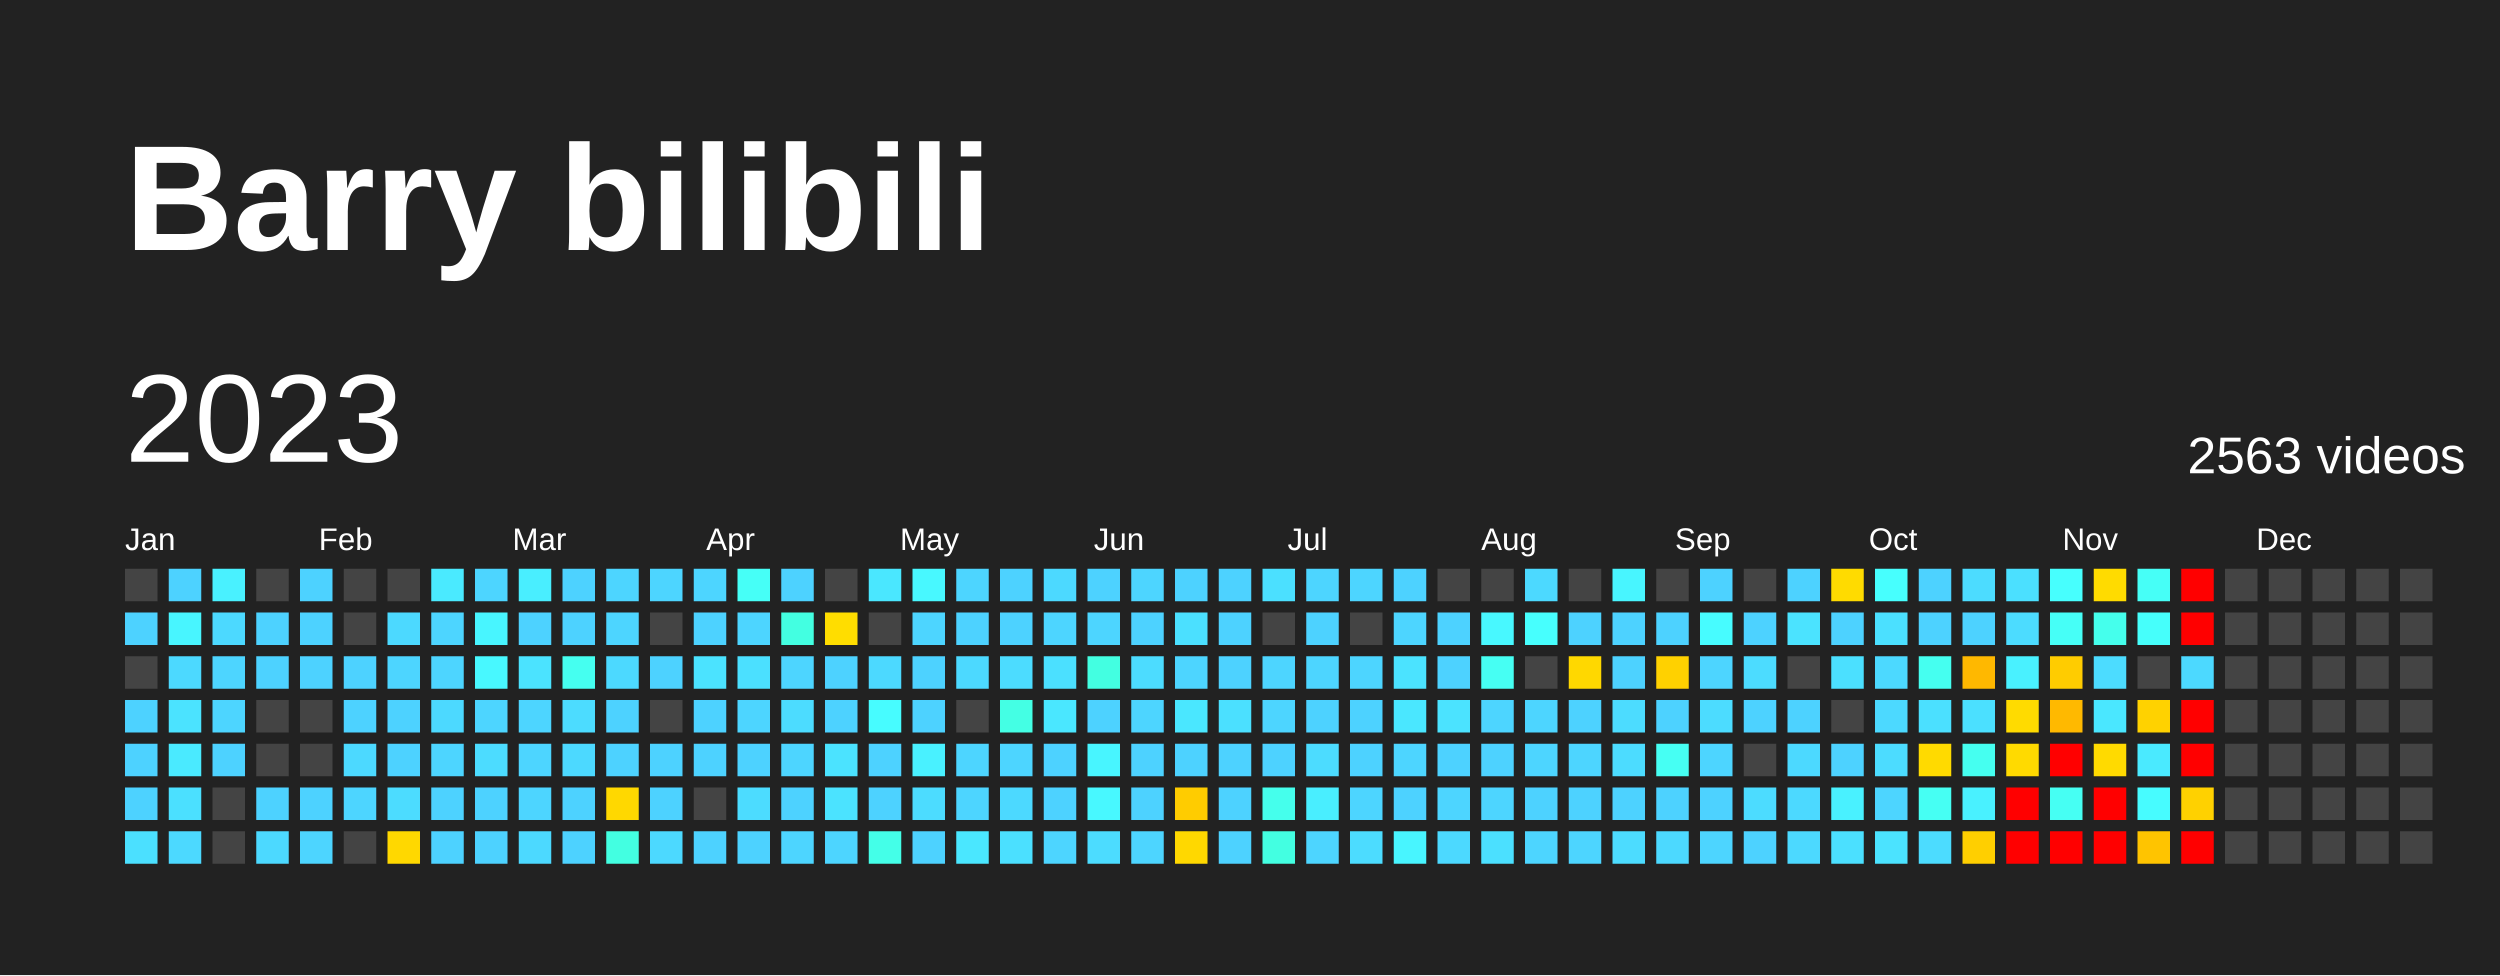
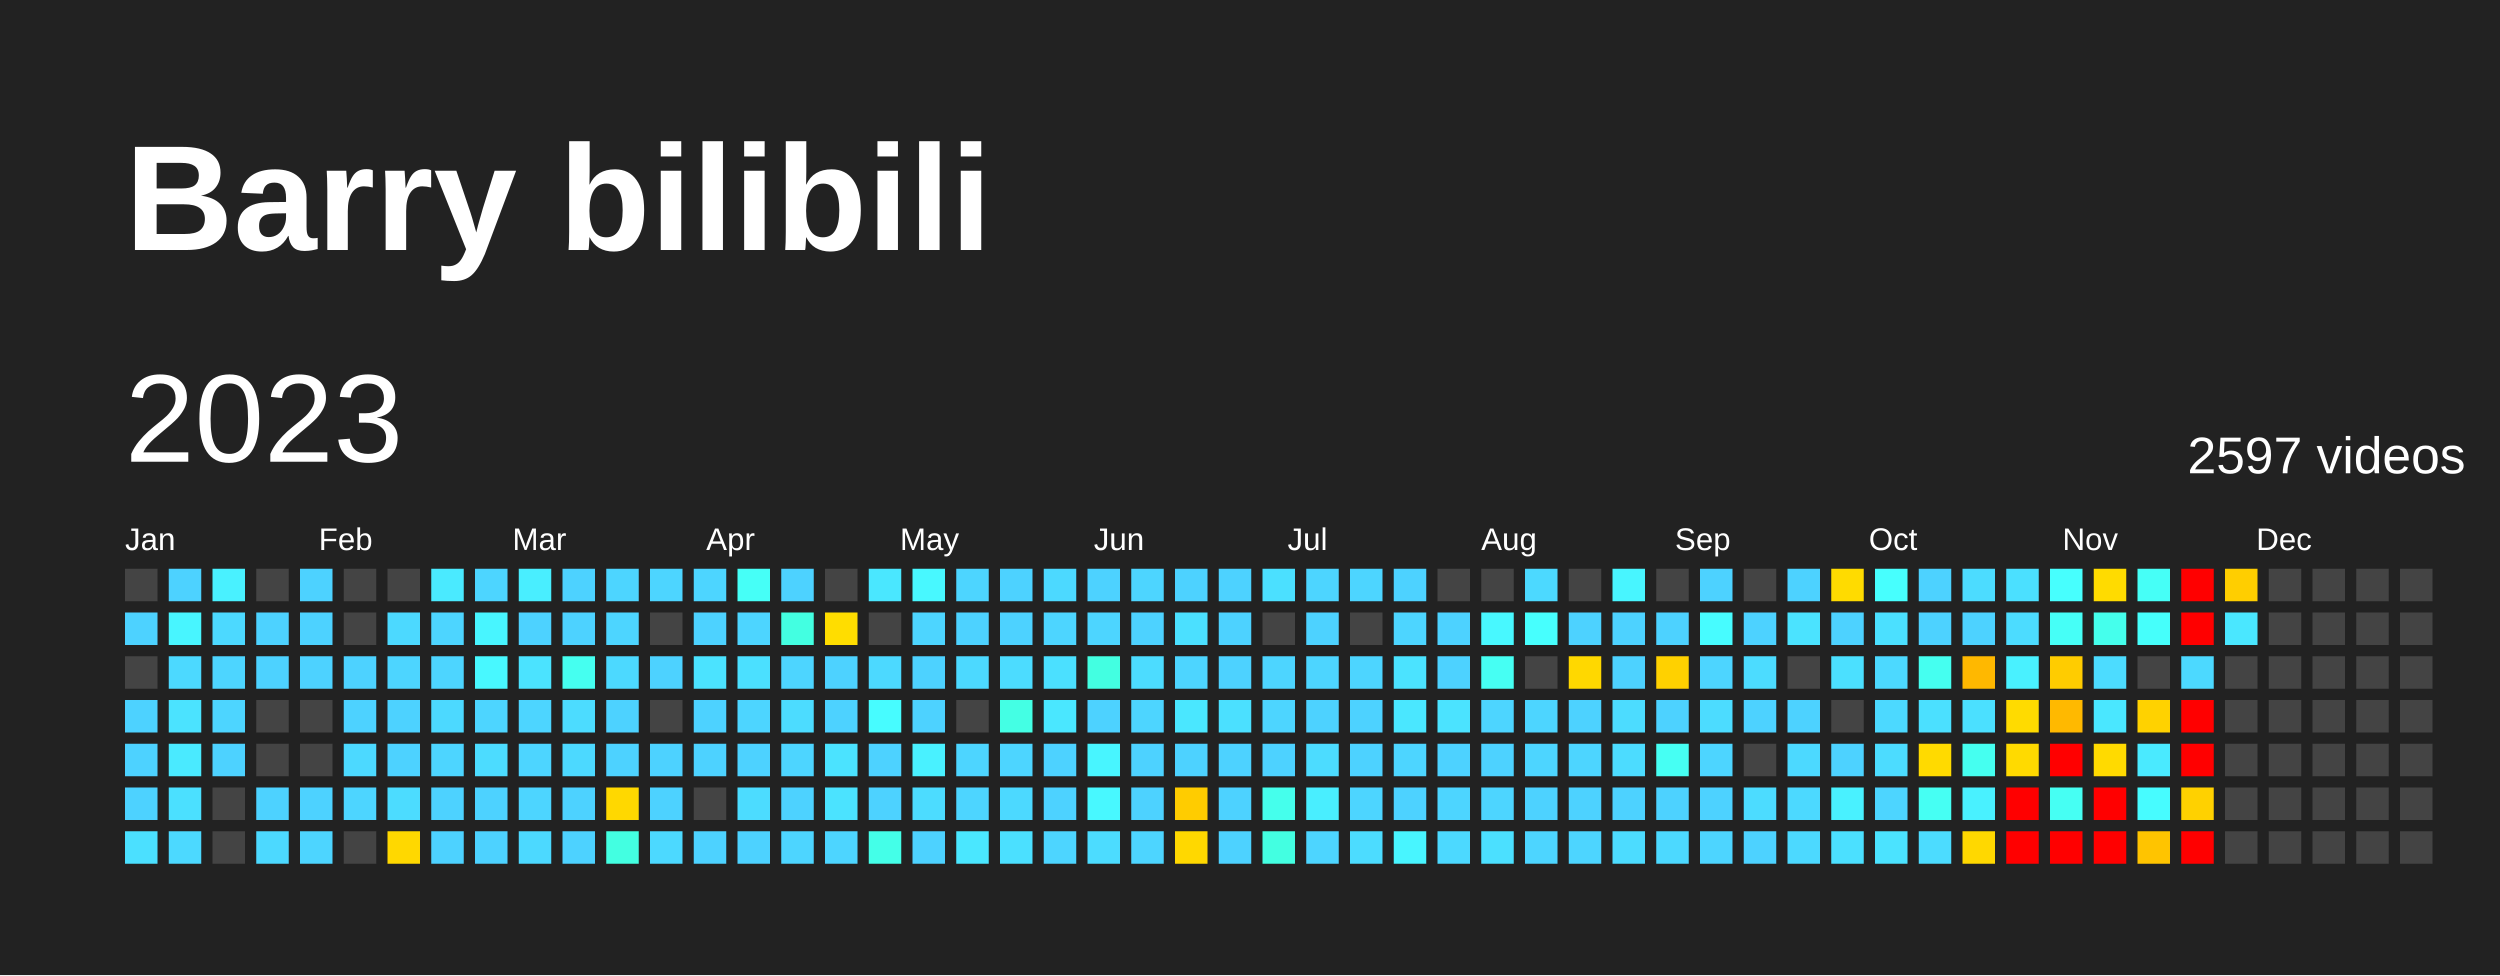
<svg xmlns="http://www.w3.org/2000/svg" baseProfile="full" height="78mm" version="1.1" viewBox="0,0,200,78" width="200mm">
  <defs />
  <rect fill="#222222" height="78" width="200" x="0" y="0" />
  <text fill="#FFFFFF" style="font-size:12px; font-family:Arial; font-weight:bold;" x="10" y="20">Barry bilibili</text>
  <text dominant-baseline="hanging" fill="#FFFFFF" style="font-size:10.0px; font-family:Arial;" x="10" y="30">2023</text>
-   <text dominant-baseline="hanging" fill="#FFFFFF" style="font-size:4.125px; font-family:Arial;" x="175" y="35">2563 videos</text>
+   <text dominant-baseline="hanging" fill="#FFFFFF" style="font-size:4.125px; font-family:Arial;" x="175" y="35">2597 videos</text>
  <text fill="#FFFFFF" style="font-size:2.5px; font-family:Arial" x="10.0" y="44">Jan</text>
  <text fill="#FFFFFF" style="font-size:2.5px; font-family:Arial" x="25.5" y="44">Feb</text>
  <text fill="#FFFFFF" style="font-size:2.5px; font-family:Arial" x="41.0" y="44">Mar</text>
  <text fill="#FFFFFF" style="font-size:2.5px; font-family:Arial" x="56.5" y="44">Apr</text>
  <text fill="#FFFFFF" style="font-size:2.5px; font-family:Arial" x="72.0" y="44">May</text>
  <text fill="#FFFFFF" style="font-size:2.5px; font-family:Arial" x="87.5" y="44">Jun</text>
  <text fill="#FFFFFF" style="font-size:2.5px; font-family:Arial" x="103.0" y="44">Jul</text>
  <text fill="#FFFFFF" style="font-size:2.5px; font-family:Arial" x="118.5" y="44">Aug</text>
  <text fill="#FFFFFF" style="font-size:2.5px; font-family:Arial" x="134.0" y="44">Sep</text>
  <text fill="#FFFFFF" style="font-size:2.5px; font-family:Arial" x="149.5" y="44">Oct</text>
  <text fill="#FFFFFF" style="font-size:2.5px; font-family:Arial" x="165.0" y="44">Nov</text>
  <text fill="#FFFFFF" style="font-size:2.5px; font-family:Arial" x="180.5" y="44">Dec</text>
  <rect fill="#444444" height="2.6" width="2.6" x="10.0" y="45.5" />
  <rect fill="#4dd2ff" height="2.6" width="2.6" x="10.0" y="49.0" />
  <rect fill="#444444" height="2.6" width="2.6" x="10.0" y="52.5" />
  <rect fill="#4dd2ff" height="2.6" width="2.6" x="10.0" y="56.0" />
  <rect fill="#4dd2ff" height="2.6" width="2.6" x="10.0" y="59.5" />
  <rect fill="#4dd2ff" height="2.6" width="2.6" x="10.0" y="63.0" />
  <rect fill="#4be0ff" height="2.6" width="2.6" x="10.0" y="66.5" />
  <rect fill="#4dd2ff" height="2.6" width="2.6" x="13.5" y="45.5" />
  <rect fill="#48f5ff" height="2.6" width="2.6" x="13.5" y="49.0" />
  <rect fill="#4cd9ff" height="2.6" width="2.6" x="13.5" y="52.5" />
  <rect fill="#4be3ff" height="2.6" width="2.6" x="13.5" y="56.0" />
  <rect fill="#4aeaff" height="2.6" width="2.6" x="13.5" y="59.5" />
  <rect fill="#4be0ff" height="2.6" width="2.6" x="13.5" y="63.0" />
  <rect fill="#4cd9ff" height="2.6" width="2.6" x="13.5" y="66.5" />
  <rect fill="#49f1ff" height="2.6" width="2.6" x="17.0" y="45.5" />
  <rect fill="#4cd9ff" height="2.6" width="2.6" x="17.0" y="49.0" />
  <rect fill="#4dd5ff" height="2.6" width="2.6" x="17.0" y="52.5" />
  <rect fill="#4dd5ff" height="2.6" width="2.6" x="17.0" y="56.0" />
  <rect fill="#4dd2ff" height="2.6" width="2.6" x="17.0" y="59.5" />
  <rect fill="#444444" height="2.6" width="2.6" x="17.0" y="63.0" />
  <rect fill="#444444" height="2.6" width="2.6" x="17.0" y="66.5" />
  <rect fill="#444444" height="2.6" width="2.6" x="20.5" y="45.5" />
  <rect fill="#4dd2ff" height="2.6" width="2.6" x="20.5" y="49.0" />
  <rect fill="#4dd2ff" height="2.6" width="2.6" x="20.5" y="52.5" />
  <rect fill="#444444" height="2.6" width="2.6" x="20.5" y="56.0" />
  <rect fill="#444444" height="2.6" width="2.6" x="20.5" y="59.5" />
  <rect fill="#4dd2ff" height="2.6" width="2.6" x="20.5" y="63.0" />
  <rect fill="#4cd9ff" height="2.6" width="2.6" x="20.5" y="66.5" />
  <rect fill="#4dd2ff" height="2.6" width="2.6" x="24.0" y="45.5" />
  <rect fill="#4dd2ff" height="2.6" width="2.6" x="24.0" y="49.0" />
  <rect fill="#4dd2ff" height="2.6" width="2.6" x="24.0" y="52.5" />
  <rect fill="#444444" height="2.6" width="2.6" x="24.0" y="56.0" />
  <rect fill="#444444" height="2.6" width="2.6" x="24.0" y="59.5" />
  <rect fill="#4dd2ff" height="2.6" width="2.6" x="24.0" y="63.0" />
  <rect fill="#4dd5ff" height="2.6" width="2.6" x="24.0" y="66.5" />
  <rect fill="#444444" height="2.6" width="2.6" x="27.5" y="45.5" />
  <rect fill="#444444" height="2.6" width="2.6" x="27.5" y="49.0" />
  <rect fill="#4dd2ff" height="2.6" width="2.6" x="27.5" y="52.5" />
  <rect fill="#4dd2ff" height="2.6" width="2.6" x="27.5" y="56.0" />
  <rect fill="#4cd9ff" height="2.6" width="2.6" x="27.5" y="59.5" />
  <rect fill="#4dd5ff" height="2.6" width="2.6" x="27.5" y="63.0" />
  <rect fill="#444444" height="2.6" width="2.6" x="27.5" y="66.5" />
  <rect fill="#444444" height="2.6" width="2.6" x="31.0" y="45.5" />
  <rect fill="#4cd9ff" height="2.6" width="2.6" x="31.0" y="49.0" />
  <rect fill="#4dd5ff" height="2.6" width="2.6" x="31.0" y="52.5" />
  <rect fill="#4dd2ff" height="2.6" width="2.6" x="31.0" y="56.0" />
  <rect fill="#4dd2ff" height="2.6" width="2.6" x="31.0" y="59.5" />
  <rect fill="#4cdcff" height="2.6" width="2.6" x="31.0" y="63.0" />
  <rect fill="#ffd800" height="2.6" width="2.6" x="31.0" y="66.5" />
  <rect fill="#4aeaff" height="2.6" width="2.6" x="34.5" y="45.5" />
  <rect fill="#4dd5ff" height="2.6" width="2.6" x="34.5" y="49.0" />
  <rect fill="#4dd5ff" height="2.6" width="2.6" x="34.5" y="52.5" />
  <rect fill="#4cd9ff" height="2.6" width="2.6" x="34.5" y="56.0" />
  <rect fill="#4dd5ff" height="2.6" width="2.6" x="34.5" y="59.5" />
  <rect fill="#4dd2ff" height="2.6" width="2.6" x="34.5" y="63.0" />
  <rect fill="#4dd2ff" height="2.6" width="2.6" x="34.5" y="66.5" />
  <rect fill="#4dd5ff" height="2.6" width="2.6" x="38.0" y="45.5" />
  <rect fill="#48f5ff" height="2.6" width="2.6" x="38.0" y="49.0" />
  <rect fill="#48f8ff" height="2.6" width="2.6" x="38.0" y="52.5" />
  <rect fill="#4dd5ff" height="2.6" width="2.6" x="38.0" y="56.0" />
  <rect fill="#4cdcff" height="2.6" width="2.6" x="38.0" y="59.5" />
  <rect fill="#4dd2ff" height="2.6" width="2.6" x="38.0" y="63.0" />
  <rect fill="#4dd2ff" height="2.6" width="2.6" x="38.0" y="66.5" />
  <rect fill="#49eeff" height="2.6" width="2.6" x="41.5" y="45.5" />
  <rect fill="#4dd2ff" height="2.6" width="2.6" x="41.5" y="49.0" />
  <rect fill="#4be3ff" height="2.6" width="2.6" x="41.5" y="52.5" />
  <rect fill="#4dd5ff" height="2.6" width="2.6" x="41.5" y="56.0" />
  <rect fill="#4dd5ff" height="2.6" width="2.6" x="41.5" y="59.5" />
  <rect fill="#4dd5ff" height="2.6" width="2.6" x="41.5" y="63.0" />
  <rect fill="#4cd9ff" height="2.6" width="2.6" x="41.5" y="66.5" />
  <rect fill="#4dd2ff" height="2.6" width="2.6" x="45.0" y="45.5" />
  <rect fill="#4dd2ff" height="2.6" width="2.6" x="45.0" y="49.0" />
  <rect fill="#45fff0" height="2.6" width="2.6" x="45.0" y="52.5" />
  <rect fill="#4cdcff" height="2.6" width="2.6" x="45.0" y="56.0" />
  <rect fill="#4cd9ff" height="2.6" width="2.6" x="45.0" y="59.5" />
  <rect fill="#4dd2ff" height="2.6" width="2.6" x="45.0" y="63.0" />
  <rect fill="#4dd2ff" height="2.6" width="2.6" x="45.0" y="66.5" />
  <rect fill="#4dd5ff" height="2.6" width="2.6" x="48.5" y="45.5" />
  <rect fill="#4dd5ff" height="2.6" width="2.6" x="48.5" y="49.0" />
  <rect fill="#4cd9ff" height="2.6" width="2.6" x="48.5" y="52.5" />
  <rect fill="#4dd2ff" height="2.6" width="2.6" x="48.5" y="56.0" />
  <rect fill="#4dd2ff" height="2.6" width="2.6" x="48.5" y="59.5" />
  <rect fill="#ffd800" height="2.6" width="2.6" x="48.5" y="63.0" />
  <rect fill="#43ffe1" height="2.6" width="2.6" x="48.5" y="66.5" />
  <rect fill="#4dd5ff" height="2.6" width="2.6" x="52.0" y="45.5" />
  <rect fill="#444444" height="2.6" width="2.6" x="52.0" y="49.0" />
  <rect fill="#4dd2ff" height="2.6" width="2.6" x="52.0" y="52.5" />
  <rect fill="#444444" height="2.6" width="2.6" x="52.0" y="56.0" />
  <rect fill="#4dd2ff" height="2.6" width="2.6" x="52.0" y="59.5" />
  <rect fill="#4dd2ff" height="2.6" width="2.6" x="52.0" y="63.0" />
  <rect fill="#4cd9ff" height="2.6" width="2.6" x="52.0" y="66.5" />
  <rect fill="#4dd5ff" height="2.6" width="2.6" x="55.5" y="45.5" />
  <rect fill="#4dd2ff" height="2.6" width="2.6" x="55.5" y="49.0" />
  <rect fill="#4be3ff" height="2.6" width="2.6" x="55.5" y="52.5" />
  <rect fill="#4dd2ff" height="2.6" width="2.6" x="55.5" y="56.0" />
  <rect fill="#4dd2ff" height="2.6" width="2.6" x="55.5" y="59.5" />
  <rect fill="#444444" height="2.6" width="2.6" x="55.5" y="63.0" />
  <rect fill="#4dd2ff" height="2.6" width="2.6" x="55.5" y="66.5" />
  <rect fill="#46fff7" height="2.6" width="2.6" x="59.0" y="45.5" />
  <rect fill="#4dd5ff" height="2.6" width="2.6" x="59.0" y="49.0" />
  <rect fill="#4be0ff" height="2.6" width="2.6" x="59.0" y="52.5" />
  <rect fill="#4dd5ff" height="2.6" width="2.6" x="59.0" y="56.0" />
  <rect fill="#4dd2ff" height="2.6" width="2.6" x="59.0" y="59.5" />
  <rect fill="#4cdcff" height="2.6" width="2.6" x="59.0" y="63.0" />
  <rect fill="#4dd2ff" height="2.6" width="2.6" x="59.0" y="66.5" />
  <rect fill="#4dd2ff" height="2.6" width="2.6" x="62.5" y="45.5" />
  <rect fill="#43ffe1" height="2.6" width="2.6" x="62.5" y="49.0" />
  <rect fill="#4dd5ff" height="2.6" width="2.6" x="62.5" y="52.5" />
  <rect fill="#4cdcff" height="2.6" width="2.6" x="62.5" y="56.0" />
  <rect fill="#4dd5ff" height="2.6" width="2.6" x="62.5" y="59.5" />
  <rect fill="#4dd2ff" height="2.6" width="2.6" x="62.5" y="63.0" />
  <rect fill="#4dd5ff" height="2.6" width="2.6" x="62.5" y="66.5" />
  <rect fill="#444444" height="2.6" width="2.6" x="66.0" y="45.5" />
  <rect fill="#ffdd00" height="2.6" width="2.6" x="66.0" y="49.0" />
  <rect fill="#4dd2ff" height="2.6" width="2.6" x="66.0" y="52.5" />
  <rect fill="#4dd2ff" height="2.6" width="2.6" x="66.0" y="56.0" />
  <rect fill="#4be3ff" height="2.6" width="2.6" x="66.0" y="59.5" />
  <rect fill="#4be3ff" height="2.6" width="2.6" x="66.0" y="63.0" />
  <rect fill="#4dd5ff" height="2.6" width="2.6" x="66.0" y="66.5" />
  <rect fill="#4ae7ff" height="2.6" width="2.6" x="69.5" y="45.5" />
  <rect fill="#444444" height="2.6" width="2.6" x="69.5" y="49.0" />
  <rect fill="#4cd9ff" height="2.6" width="2.6" x="69.5" y="52.5" />
  <rect fill="#47fcff" height="2.6" width="2.6" x="69.5" y="56.0" />
  <rect fill="#4dd2ff" height="2.6" width="2.6" x="69.5" y="59.5" />
  <rect fill="#4dd2ff" height="2.6" width="2.6" x="69.5" y="63.0" />
  <rect fill="#44ffe8" height="2.6" width="2.6" x="69.5" y="66.5" />
  <rect fill="#48f8ff" height="2.6" width="2.6" x="73.0" y="45.5" />
  <rect fill="#4dd5ff" height="2.6" width="2.6" x="73.0" y="49.0" />
  <rect fill="#4dd2ff" height="2.6" width="2.6" x="73.0" y="52.5" />
  <rect fill="#4dd2ff" height="2.6" width="2.6" x="73.0" y="56.0" />
  <rect fill="#49f1ff" height="2.6" width="2.6" x="73.0" y="59.5" />
  <rect fill="#4cdcff" height="2.6" width="2.6" x="73.0" y="63.0" />
  <rect fill="#4dd2ff" height="2.6" width="2.6" x="73.0" y="66.5" />
  <rect fill="#4dd5ff" height="2.6" width="2.6" x="76.5" y="45.5" />
  <rect fill="#4dd2ff" height="2.6" width="2.6" x="76.5" y="49.0" />
  <rect fill="#4cd9ff" height="2.6" width="2.6" x="76.5" y="52.5" />
  <rect fill="#444444" height="2.6" width="2.6" x="76.5" y="56.0" />
  <rect fill="#4dd5ff" height="2.6" width="2.6" x="76.5" y="59.5" />
  <rect fill="#4dd5ff" height="2.6" width="2.6" x="76.5" y="63.0" />
  <rect fill="#4ae7ff" height="2.6" width="2.6" x="76.5" y="66.5" />
  <rect fill="#4dd2ff" height="2.6" width="2.6" x="80.0" y="45.5" />
  <rect fill="#4dd2ff" height="2.6" width="2.6" x="80.0" y="49.0" />
  <rect fill="#4cdcff" height="2.6" width="2.6" x="80.0" y="52.5" />
  <rect fill="#44ffe4" height="2.6" width="2.6" x="80.0" y="56.0" />
  <rect fill="#4dd5ff" height="2.6" width="2.6" x="80.0" y="59.5" />
  <rect fill="#4cd9ff" height="2.6" width="2.6" x="80.0" y="63.0" />
  <rect fill="#4be0ff" height="2.6" width="2.6" x="80.0" y="66.5" />
  <rect fill="#4cd9ff" height="2.6" width="2.6" x="83.5" y="45.5" />
  <rect fill="#4dd5ff" height="2.6" width="2.6" x="83.5" y="49.0" />
  <rect fill="#4be0ff" height="2.6" width="2.6" x="83.5" y="52.5" />
  <rect fill="#4ae7ff" height="2.6" width="2.6" x="83.5" y="56.0" />
  <rect fill="#4dd2ff" height="2.6" width="2.6" x="83.5" y="59.5" />
  <rect fill="#4dd2ff" height="2.6" width="2.6" x="83.5" y="63.0" />
  <rect fill="#4dd5ff" height="2.6" width="2.6" x="83.5" y="66.5" />
  <rect fill="#4dd2ff" height="2.6" width="2.6" x="87.0" y="45.5" />
  <rect fill="#4dd5ff" height="2.6" width="2.6" x="87.0" y="49.0" />
  <rect fill="#43ffe1" height="2.6" width="2.6" x="87.0" y="52.5" />
  <rect fill="#4dd2ff" height="2.6" width="2.6" x="87.0" y="56.0" />
  <rect fill="#48f5ff" height="2.6" width="2.6" x="87.0" y="59.5" />
  <rect fill="#48f8ff" height="2.6" width="2.6" x="87.0" y="63.0" />
  <rect fill="#4cdcff" height="2.6" width="2.6" x="87.0" y="66.5" />
  <rect fill="#4dd5ff" height="2.6" width="2.6" x="90.5" y="45.5" />
  <rect fill="#4dd2ff" height="2.6" width="2.6" x="90.5" y="49.0" />
  <rect fill="#4cdcff" height="2.6" width="2.6" x="90.5" y="52.5" />
  <rect fill="#4dd5ff" height="2.6" width="2.6" x="90.5" y="56.0" />
  <rect fill="#4dd2ff" height="2.6" width="2.6" x="90.5" y="59.5" />
  <rect fill="#4dd2ff" height="2.6" width="2.6" x="90.5" y="63.0" />
  <rect fill="#4dd5ff" height="2.6" width="2.6" x="90.5" y="66.5" />
  <rect fill="#4dd2ff" height="2.6" width="2.6" x="94.0" y="45.5" />
  <rect fill="#4be0ff" height="2.6" width="2.6" x="94.0" y="49.0" />
  <rect fill="#4dd5ff" height="2.6" width="2.6" x="94.0" y="52.5" />
  <rect fill="#4ae7ff" height="2.6" width="2.6" x="94.0" y="56.0" />
  <rect fill="#4dd2ff" height="2.6" width="2.6" x="94.0" y="59.5" />
  <rect fill="#ffcc00" height="2.6" width="2.6" x="94.0" y="63.0" />
  <rect fill="#ffd800" height="2.6" width="2.6" x="94.0" y="66.5" />
  <rect fill="#4dd2ff" height="2.6" width="2.6" x="97.5" y="45.5" />
  <rect fill="#4dd2ff" height="2.6" width="2.6" x="97.5" y="49.0" />
  <rect fill="#4dd2ff" height="2.6" width="2.6" x="97.5" y="52.5" />
  <rect fill="#4be0ff" height="2.6" width="2.6" x="97.5" y="56.0" />
  <rect fill="#4dd2ff" height="2.6" width="2.6" x="97.5" y="59.5" />
  <rect fill="#4dd2ff" height="2.6" width="2.6" x="97.5" y="63.0" />
  <rect fill="#4dd2ff" height="2.6" width="2.6" x="97.5" y="66.5" />
  <rect fill="#4be0ff" height="2.6" width="2.6" x="101.0" y="45.5" />
  <rect fill="#444444" height="2.6" width="2.6" x="101.0" y="49.0" />
  <rect fill="#4dd5ff" height="2.6" width="2.6" x="101.0" y="52.5" />
  <rect fill="#4dd5ff" height="2.6" width="2.6" x="101.0" y="56.0" />
  <rect fill="#4dd2ff" height="2.6" width="2.6" x="101.0" y="59.5" />
  <rect fill="#45ffec" height="2.6" width="2.6" x="101.0" y="63.0" />
  <rect fill="#43ffe1" height="2.6" width="2.6" x="101.0" y="66.5" />
  <rect fill="#4dd5ff" height="2.6" width="2.6" x="104.5" y="45.5" />
  <rect fill="#4dd2ff" height="2.6" width="2.6" x="104.5" y="49.0" />
  <rect fill="#4dd5ff" height="2.6" width="2.6" x="104.5" y="52.5" />
  <rect fill="#4dd2ff" height="2.6" width="2.6" x="104.5" y="56.0" />
  <rect fill="#4cdcff" height="2.6" width="2.6" x="104.5" y="59.5" />
  <rect fill="#49eeff" height="2.6" width="2.6" x="104.5" y="63.0" />
  <rect fill="#4dd5ff" height="2.6" width="2.6" x="104.5" y="66.5" />
  <rect fill="#4dd5ff" height="2.6" width="2.6" x="108.0" y="45.5" />
  <rect fill="#444444" height="2.6" width="2.6" x="108.0" y="49.0" />
  <rect fill="#4dd5ff" height="2.6" width="2.6" x="108.0" y="52.5" />
  <rect fill="#4dd2ff" height="2.6" width="2.6" x="108.0" y="56.0" />
  <rect fill="#4dd2ff" height="2.6" width="2.6" x="108.0" y="59.5" />
  <rect fill="#4dd5ff" height="2.6" width="2.6" x="108.0" y="63.0" />
  <rect fill="#4cdcff" height="2.6" width="2.6" x="108.0" y="66.5" />
  <rect fill="#4dd2ff" height="2.6" width="2.6" x="111.5" y="45.5" />
  <rect fill="#4dd5ff" height="2.6" width="2.6" x="111.5" y="49.0" />
  <rect fill="#4be3ff" height="2.6" width="2.6" x="111.5" y="52.5" />
  <rect fill="#4ae7ff" height="2.6" width="2.6" x="111.5" y="56.0" />
  <rect fill="#4dd5ff" height="2.6" width="2.6" x="111.5" y="59.5" />
  <rect fill="#4dd2ff" height="2.6" width="2.6" x="111.5" y="63.0" />
  <rect fill="#48f5ff" height="2.6" width="2.6" x="111.5" y="66.5" />
  <rect fill="#444444" height="2.6" width="2.6" x="115.0" y="45.5" />
  <rect fill="#4dd2ff" height="2.6" width="2.6" x="115.0" y="49.0" />
  <rect fill="#4dd2ff" height="2.6" width="2.6" x="115.0" y="52.5" />
  <rect fill="#4be3ff" height="2.6" width="2.6" x="115.0" y="56.0" />
  <rect fill="#4dd2ff" height="2.6" width="2.6" x="115.0" y="59.5" />
  <rect fill="#4dd5ff" height="2.6" width="2.6" x="115.0" y="63.0" />
  <rect fill="#4cd9ff" height="2.6" width="2.6" x="115.0" y="66.5" />
  <rect fill="#444444" height="2.6" width="2.6" x="118.5" y="45.5" />
  <rect fill="#48f8ff" height="2.6" width="2.6" x="118.5" y="49.0" />
  <rect fill="#46fff3" height="2.6" width="2.6" x="118.5" y="52.5" />
  <rect fill="#4dd5ff" height="2.6" width="2.6" x="118.5" y="56.0" />
  <rect fill="#4dd2ff" height="2.6" width="2.6" x="118.5" y="59.5" />
  <rect fill="#4dd5ff" height="2.6" width="2.6" x="118.5" y="63.0" />
  <rect fill="#4be0ff" height="2.6" width="2.6" x="118.5" y="66.5" />
  <rect fill="#4cd9ff" height="2.6" width="2.6" x="122.0" y="45.5" />
  <rect fill="#47fffe" height="2.6" width="2.6" x="122.0" y="49.0" />
  <rect fill="#444444" height="2.6" width="2.6" x="122.0" y="52.5" />
  <rect fill="#4dd5ff" height="2.6" width="2.6" x="122.0" y="56.0" />
  <rect fill="#4dd5ff" height="2.6" width="2.6" x="122.0" y="59.5" />
  <rect fill="#4dd2ff" height="2.6" width="2.6" x="122.0" y="63.0" />
  <rect fill="#4dd5ff" height="2.6" width="2.6" x="122.0" y="66.5" />
  <rect fill="#444444" height="2.6" width="2.6" x="125.5" y="45.5" />
  <rect fill="#4dd2ff" height="2.6" width="2.6" x="125.5" y="49.0" />
  <rect fill="#ffd800" height="2.6" width="2.6" x="125.5" y="52.5" />
  <rect fill="#4dd2ff" height="2.6" width="2.6" x="125.5" y="56.0" />
  <rect fill="#4dd5ff" height="2.6" width="2.6" x="125.5" y="59.5" />
  <rect fill="#4dd2ff" height="2.6" width="2.6" x="125.5" y="63.0" />
  <rect fill="#4dd5ff" height="2.6" width="2.6" x="125.5" y="66.5" />
  <rect fill="#48f5ff" height="2.6" width="2.6" x="129.0" y="45.5" />
  <rect fill="#4dd2ff" height="2.6" width="2.6" x="129.0" y="49.0" />
  <rect fill="#4dd2ff" height="2.6" width="2.6" x="129.0" y="52.5" />
  <rect fill="#4cdcff" height="2.6" width="2.6" x="129.0" y="56.0" />
  <rect fill="#4cdcff" height="2.6" width="2.6" x="129.0" y="59.5" />
  <rect fill="#4dd2ff" height="2.6" width="2.6" x="129.0" y="63.0" />
  <rect fill="#4cdcff" height="2.6" width="2.6" x="129.0" y="66.5" />
  <rect fill="#444444" height="2.6" width="2.6" x="132.5" y="45.5" />
  <rect fill="#4dd2ff" height="2.6" width="2.6" x="132.5" y="49.0" />
  <rect fill="#ffd100" height="2.6" width="2.6" x="132.5" y="52.5" />
  <rect fill="#4dd2ff" height="2.6" width="2.6" x="132.5" y="56.0" />
  <rect fill="#46fff3" height="2.6" width="2.6" x="132.5" y="59.5" />
  <rect fill="#4dd2ff" height="2.6" width="2.6" x="132.5" y="63.0" />
  <rect fill="#4cd9ff" height="2.6" width="2.6" x="132.5" y="66.5" />
  <rect fill="#4dd2ff" height="2.6" width="2.6" x="136.0" y="45.5" />
  <rect fill="#47fcff" height="2.6" width="2.6" x="136.0" y="49.0" />
  <rect fill="#4dd5ff" height="2.6" width="2.6" x="136.0" y="52.5" />
  <rect fill="#4cdcff" height="2.6" width="2.6" x="136.0" y="56.0" />
  <rect fill="#4dd5ff" height="2.6" width="2.6" x="136.0" y="59.5" />
  <rect fill="#4dd2ff" height="2.6" width="2.6" x="136.0" y="63.0" />
  <rect fill="#4dd5ff" height="2.6" width="2.6" x="136.0" y="66.5" />
  <rect fill="#444444" height="2.6" width="2.6" x="139.5" y="45.5" />
  <rect fill="#4dd2ff" height="2.6" width="2.6" x="139.5" y="49.0" />
  <rect fill="#4cdcff" height="2.6" width="2.6" x="139.5" y="52.5" />
  <rect fill="#4dd2ff" height="2.6" width="2.6" x="139.5" y="56.0" />
  <rect fill="#444444" height="2.6" width="2.6" x="139.5" y="59.5" />
  <rect fill="#4cdcff" height="2.6" width="2.6" x="139.5" y="63.0" />
  <rect fill="#4dd2ff" height="2.6" width="2.6" x="139.5" y="66.5" />
  <rect fill="#4dd2ff" height="2.6" width="2.6" x="143.0" y="45.5" />
  <rect fill="#4be3ff" height="2.6" width="2.6" x="143.0" y="49.0" />
  <rect fill="#444444" height="2.6" width="2.6" x="143.0" y="52.5" />
  <rect fill="#4dd2ff" height="2.6" width="2.6" x="143.0" y="56.0" />
  <rect fill="#4cd9ff" height="2.6" width="2.6" x="143.0" y="59.5" />
  <rect fill="#4cd9ff" height="2.6" width="2.6" x="143.0" y="63.0" />
  <rect fill="#4cd9ff" height="2.6" width="2.6" x="143.0" y="66.5" />
  <rect fill="#ffdb00" height="2.6" width="2.6" x="146.5" y="45.5" />
  <rect fill="#4dd2ff" height="2.6" width="2.6" x="146.5" y="49.0" />
  <rect fill="#4be0ff" height="2.6" width="2.6" x="146.5" y="52.5" />
  <rect fill="#444444" height="2.6" width="2.6" x="146.5" y="56.0" />
  <rect fill="#4dd2ff" height="2.6" width="2.6" x="146.5" y="59.5" />
  <rect fill="#49f1ff" height="2.6" width="2.6" x="146.5" y="63.0" />
  <rect fill="#4be0ff" height="2.6" width="2.6" x="146.5" y="66.5" />
  <rect fill="#47fffe" height="2.6" width="2.6" x="150.0" y="45.5" />
  <rect fill="#4be0ff" height="2.6" width="2.6" x="150.0" y="49.0" />
  <rect fill="#4cd9ff" height="2.6" width="2.6" x="150.0" y="52.5" />
  <rect fill="#4cd9ff" height="2.6" width="2.6" x="150.0" y="56.0" />
  <rect fill="#4cdcff" height="2.6" width="2.6" x="150.0" y="59.5" />
  <rect fill="#4dd5ff" height="2.6" width="2.6" x="150.0" y="63.0" />
  <rect fill="#4be3ff" height="2.6" width="2.6" x="150.0" y="66.5" />
  <rect fill="#4dd2ff" height="2.6" width="2.6" x="153.5" y="45.5" />
  <rect fill="#4dd2ff" height="2.6" width="2.6" x="153.5" y="49.0" />
  <rect fill="#45fff0" height="2.6" width="2.6" x="153.5" y="52.5" />
  <rect fill="#4be0ff" height="2.6" width="2.6" x="153.5" y="56.0" />
  <rect fill="#ffda00" height="2.6" width="2.6" x="153.5" y="59.5" />
  <rect fill="#46fff3" height="2.6" width="2.6" x="153.5" y="63.0" />
  <rect fill="#4cdcff" height="2.6" width="2.6" x="153.5" y="66.5" />
  <rect fill="#4cdcff" height="2.6" width="2.6" x="157.0" y="45.5" />
  <rect fill="#4dd2ff" height="2.6" width="2.6" x="157.0" y="49.0" />
  <rect fill="#ffb800" height="2.6" width="2.6" x="157.0" y="52.5" />
  <rect fill="#4be0ff" height="2.6" width="2.6" x="157.0" y="56.0" />
  <rect fill="#45fff0" height="2.6" width="2.6" x="157.0" y="59.5" />
  <rect fill="#49f1ff" height="2.6" width="2.6" x="157.0" y="63.0" />
-   <rect fill="#ffcf00" height="2.6" width="2.6" x="157.0" y="66.5" />
+   <rect fill="#ffd800" height="2.6" width="2.6" x="157.0" y="66.5" />
  <rect fill="#4be0ff" height="2.6" width="2.6" x="160.5" y="45.5" />
  <rect fill="#4cdcff" height="2.6" width="2.6" x="160.5" y="49.0" />
  <rect fill="#49f1ff" height="2.6" width="2.6" x="160.5" y="52.5" />
  <rect fill="#ffdb00" height="2.6" width="2.6" x="160.5" y="56.0" />
  <rect fill="#ffda00" height="2.6" width="2.6" x="160.5" y="59.5" />
  <rect fill="red" height="2.6" width="2.6" x="160.5" y="63.0" />
  <rect fill="red" height="2.6" width="2.6" x="160.5" y="66.5" />
  <rect fill="#47fffe" height="2.6" width="2.6" x="164.0" y="45.5" />
  <rect fill="#46fff7" height="2.6" width="2.6" x="164.0" y="49.0" />
  <rect fill="#ffcc00" height="2.6" width="2.6" x="164.0" y="52.5" />
  <rect fill="#ffb900" height="2.6" width="2.6" x="164.0" y="56.0" />
  <rect fill="red" height="2.6" width="2.6" x="164.0" y="59.5" />
  <rect fill="#46fff3" height="2.6" width="2.6" x="164.0" y="63.0" />
  <rect fill="red" height="2.6" width="2.6" x="164.0" y="66.5" />
  <rect fill="#ffdb00" height="2.6" width="2.6" x="167.5" y="45.5" />
  <rect fill="#45ffec" height="2.6" width="2.6" x="167.5" y="49.0" />
  <rect fill="#4cdcff" height="2.6" width="2.6" x="167.5" y="52.5" />
  <rect fill="#4ae7ff" height="2.6" width="2.6" x="167.5" y="56.0" />
  <rect fill="#ffda00" height="2.6" width="2.6" x="167.5" y="59.5" />
  <rect fill="red" height="2.6" width="2.6" x="167.5" y="63.0" />
  <rect fill="red" height="2.6" width="2.6" x="167.5" y="66.5" />
  <rect fill="#46fff7" height="2.6" width="2.6" x="171.0" y="45.5" />
  <rect fill="#46fffb" height="2.6" width="2.6" x="171.0" y="49.0" />
  <rect fill="#444444" height="2.6" width="2.6" x="171.0" y="52.5" />
  <rect fill="#ffd200" height="2.6" width="2.6" x="171.0" y="56.0" />
  <rect fill="#4aeaff" height="2.6" width="2.6" x="171.0" y="59.5" />
  <rect fill="#47fcff" height="2.6" width="2.6" x="171.0" y="63.0" />
  <rect fill="#ffc400" height="2.6" width="2.6" x="171.0" y="66.5" />
  <rect fill="red" height="2.6" width="2.6" x="174.5" y="45.5" />
  <rect fill="red" height="2.6" width="2.6" x="174.5" y="49.0" />
  <rect fill="#4cd9ff" height="2.6" width="2.6" x="174.5" y="52.5" />
  <rect fill="red" height="2.6" width="2.6" x="174.5" y="56.0" />
  <rect fill="red" height="2.6" width="2.6" x="174.5" y="59.5" />
  <rect fill="#ffd100" height="2.6" width="2.6" x="174.5" y="63.0" />
  <rect fill="red" height="2.6" width="2.6" x="174.5" y="66.5" />
-   <rect fill="#444444" height="2.6" width="2.6" x="178.0" y="45.5" />
-   <rect fill="#444444" height="2.6" width="2.6" x="178.0" y="49.0" />
+   <rect fill="#ffce00" height="2.6" width="2.6" x="178.0" y="45.5" />
+   <rect fill="#4ae7ff" height="2.6" width="2.6" x="178.0" y="49.0" />
  <rect fill="#444444" height="2.6" width="2.6" x="178.0" y="52.5" />
  <rect fill="#444444" height="2.6" width="2.6" x="178.0" y="56.0" />
  <rect fill="#444444" height="2.6" width="2.6" x="178.0" y="59.5" />
  <rect fill="#444444" height="2.6" width="2.6" x="178.0" y="63.0" />
  <rect fill="#444444" height="2.6" width="2.6" x="178.0" y="66.5" />
  <rect fill="#444444" height="2.6" width="2.6" x="181.5" y="45.5" />
  <rect fill="#444444" height="2.6" width="2.6" x="181.5" y="49.0" />
  <rect fill="#444444" height="2.6" width="2.6" x="181.5" y="52.5" />
  <rect fill="#444444" height="2.6" width="2.6" x="181.5" y="56.0" />
  <rect fill="#444444" height="2.6" width="2.6" x="181.5" y="59.5" />
  <rect fill="#444444" height="2.6" width="2.6" x="181.5" y="63.0" />
  <rect fill="#444444" height="2.6" width="2.6" x="181.5" y="66.5" />
  <rect fill="#444444" height="2.6" width="2.6" x="185.0" y="45.5" />
  <rect fill="#444444" height="2.6" width="2.6" x="185.0" y="49.0" />
  <rect fill="#444444" height="2.6" width="2.6" x="185.0" y="52.5" />
  <rect fill="#444444" height="2.6" width="2.6" x="185.0" y="56.0" />
  <rect fill="#444444" height="2.6" width="2.6" x="185.0" y="59.5" />
  <rect fill="#444444" height="2.6" width="2.6" x="185.0" y="63.0" />
  <rect fill="#444444" height="2.6" width="2.6" x="185.0" y="66.5" />
  <rect fill="#444444" height="2.6" width="2.6" x="188.5" y="45.5" />
  <rect fill="#444444" height="2.6" width="2.6" x="188.5" y="49.0" />
  <rect fill="#444444" height="2.6" width="2.6" x="188.5" y="52.5" />
  <rect fill="#444444" height="2.6" width="2.6" x="188.5" y="56.0" />
  <rect fill="#444444" height="2.6" width="2.6" x="188.5" y="59.5" />
  <rect fill="#444444" height="2.6" width="2.6" x="188.5" y="63.0" />
  <rect fill="#444444" height="2.6" width="2.6" x="188.5" y="66.5" />
  <rect fill="#444444" height="2.6" width="2.6" x="192.0" y="45.5" />
  <rect fill="#444444" height="2.6" width="2.6" x="192.0" y="49.0" />
  <rect fill="#444444" height="2.6" width="2.6" x="192.0" y="52.5" />
  <rect fill="#444444" height="2.6" width="2.6" x="192.0" y="56.0" />
  <rect fill="#444444" height="2.6" width="2.6" x="192.0" y="59.5" />
  <rect fill="#444444" height="2.6" width="2.6" x="192.0" y="63.0" />
  <rect fill="#444444" height="2.6" width="2.6" x="192.0" y="66.5" />
</svg>
